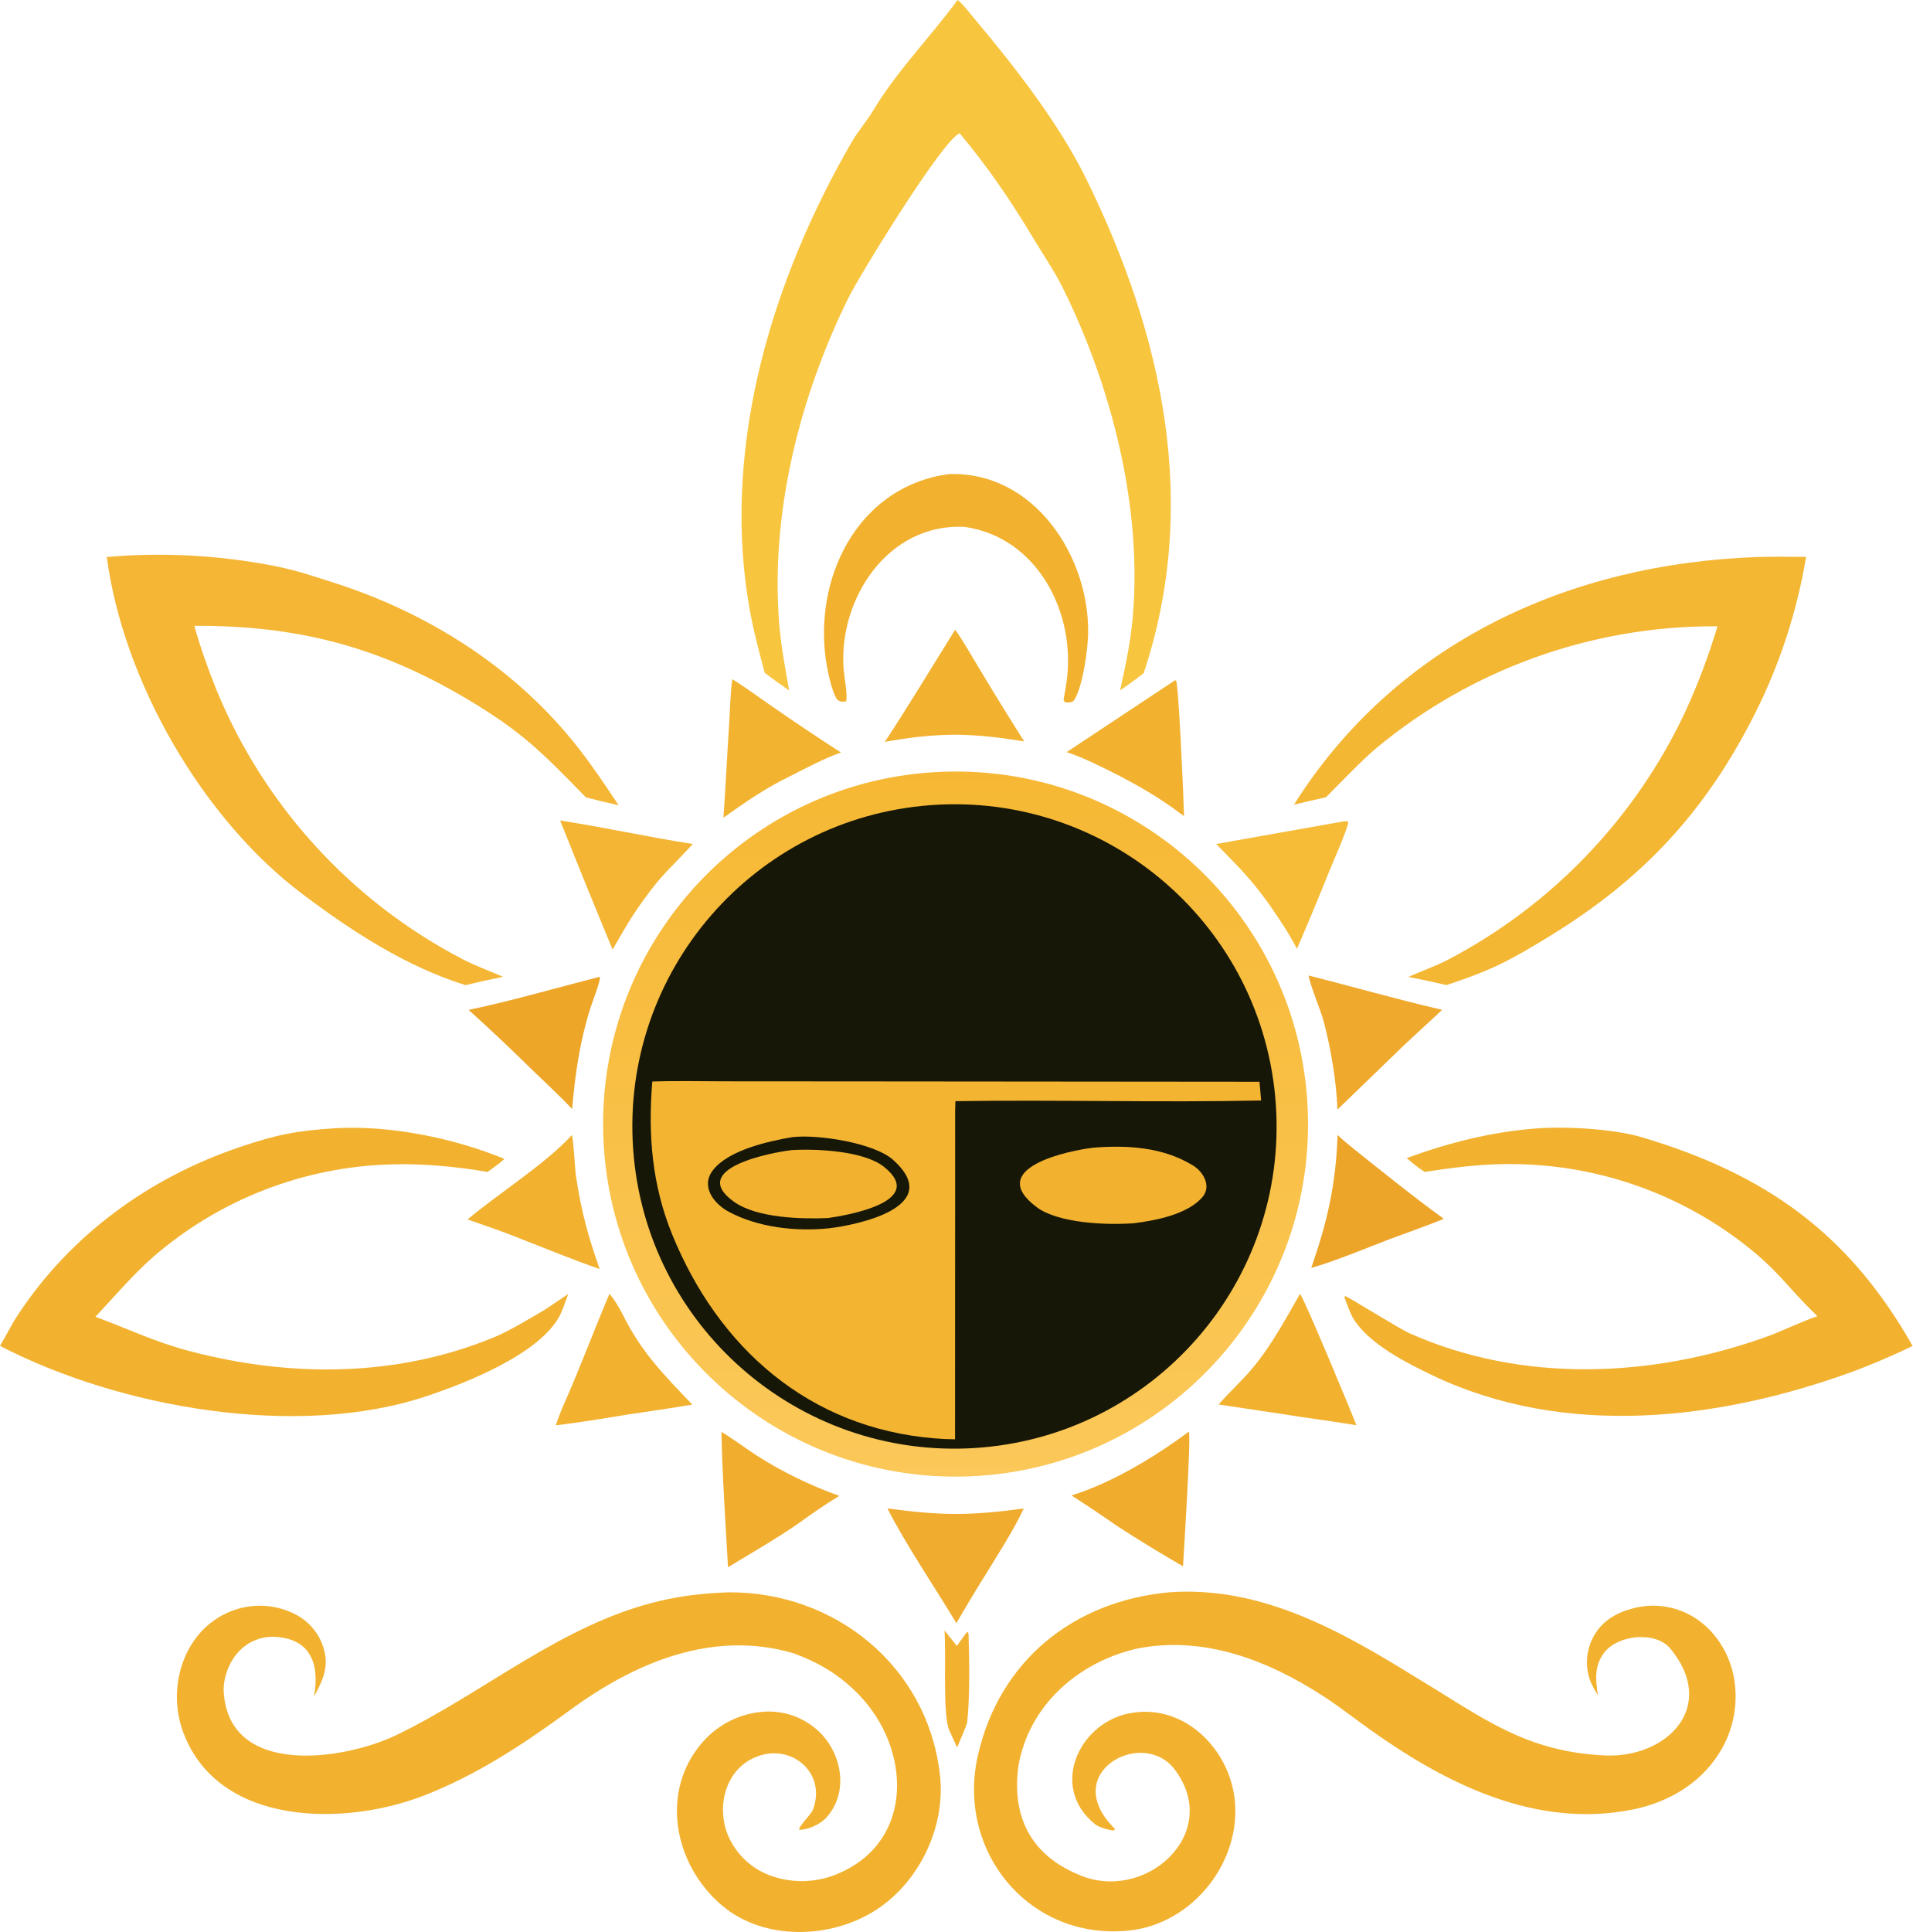
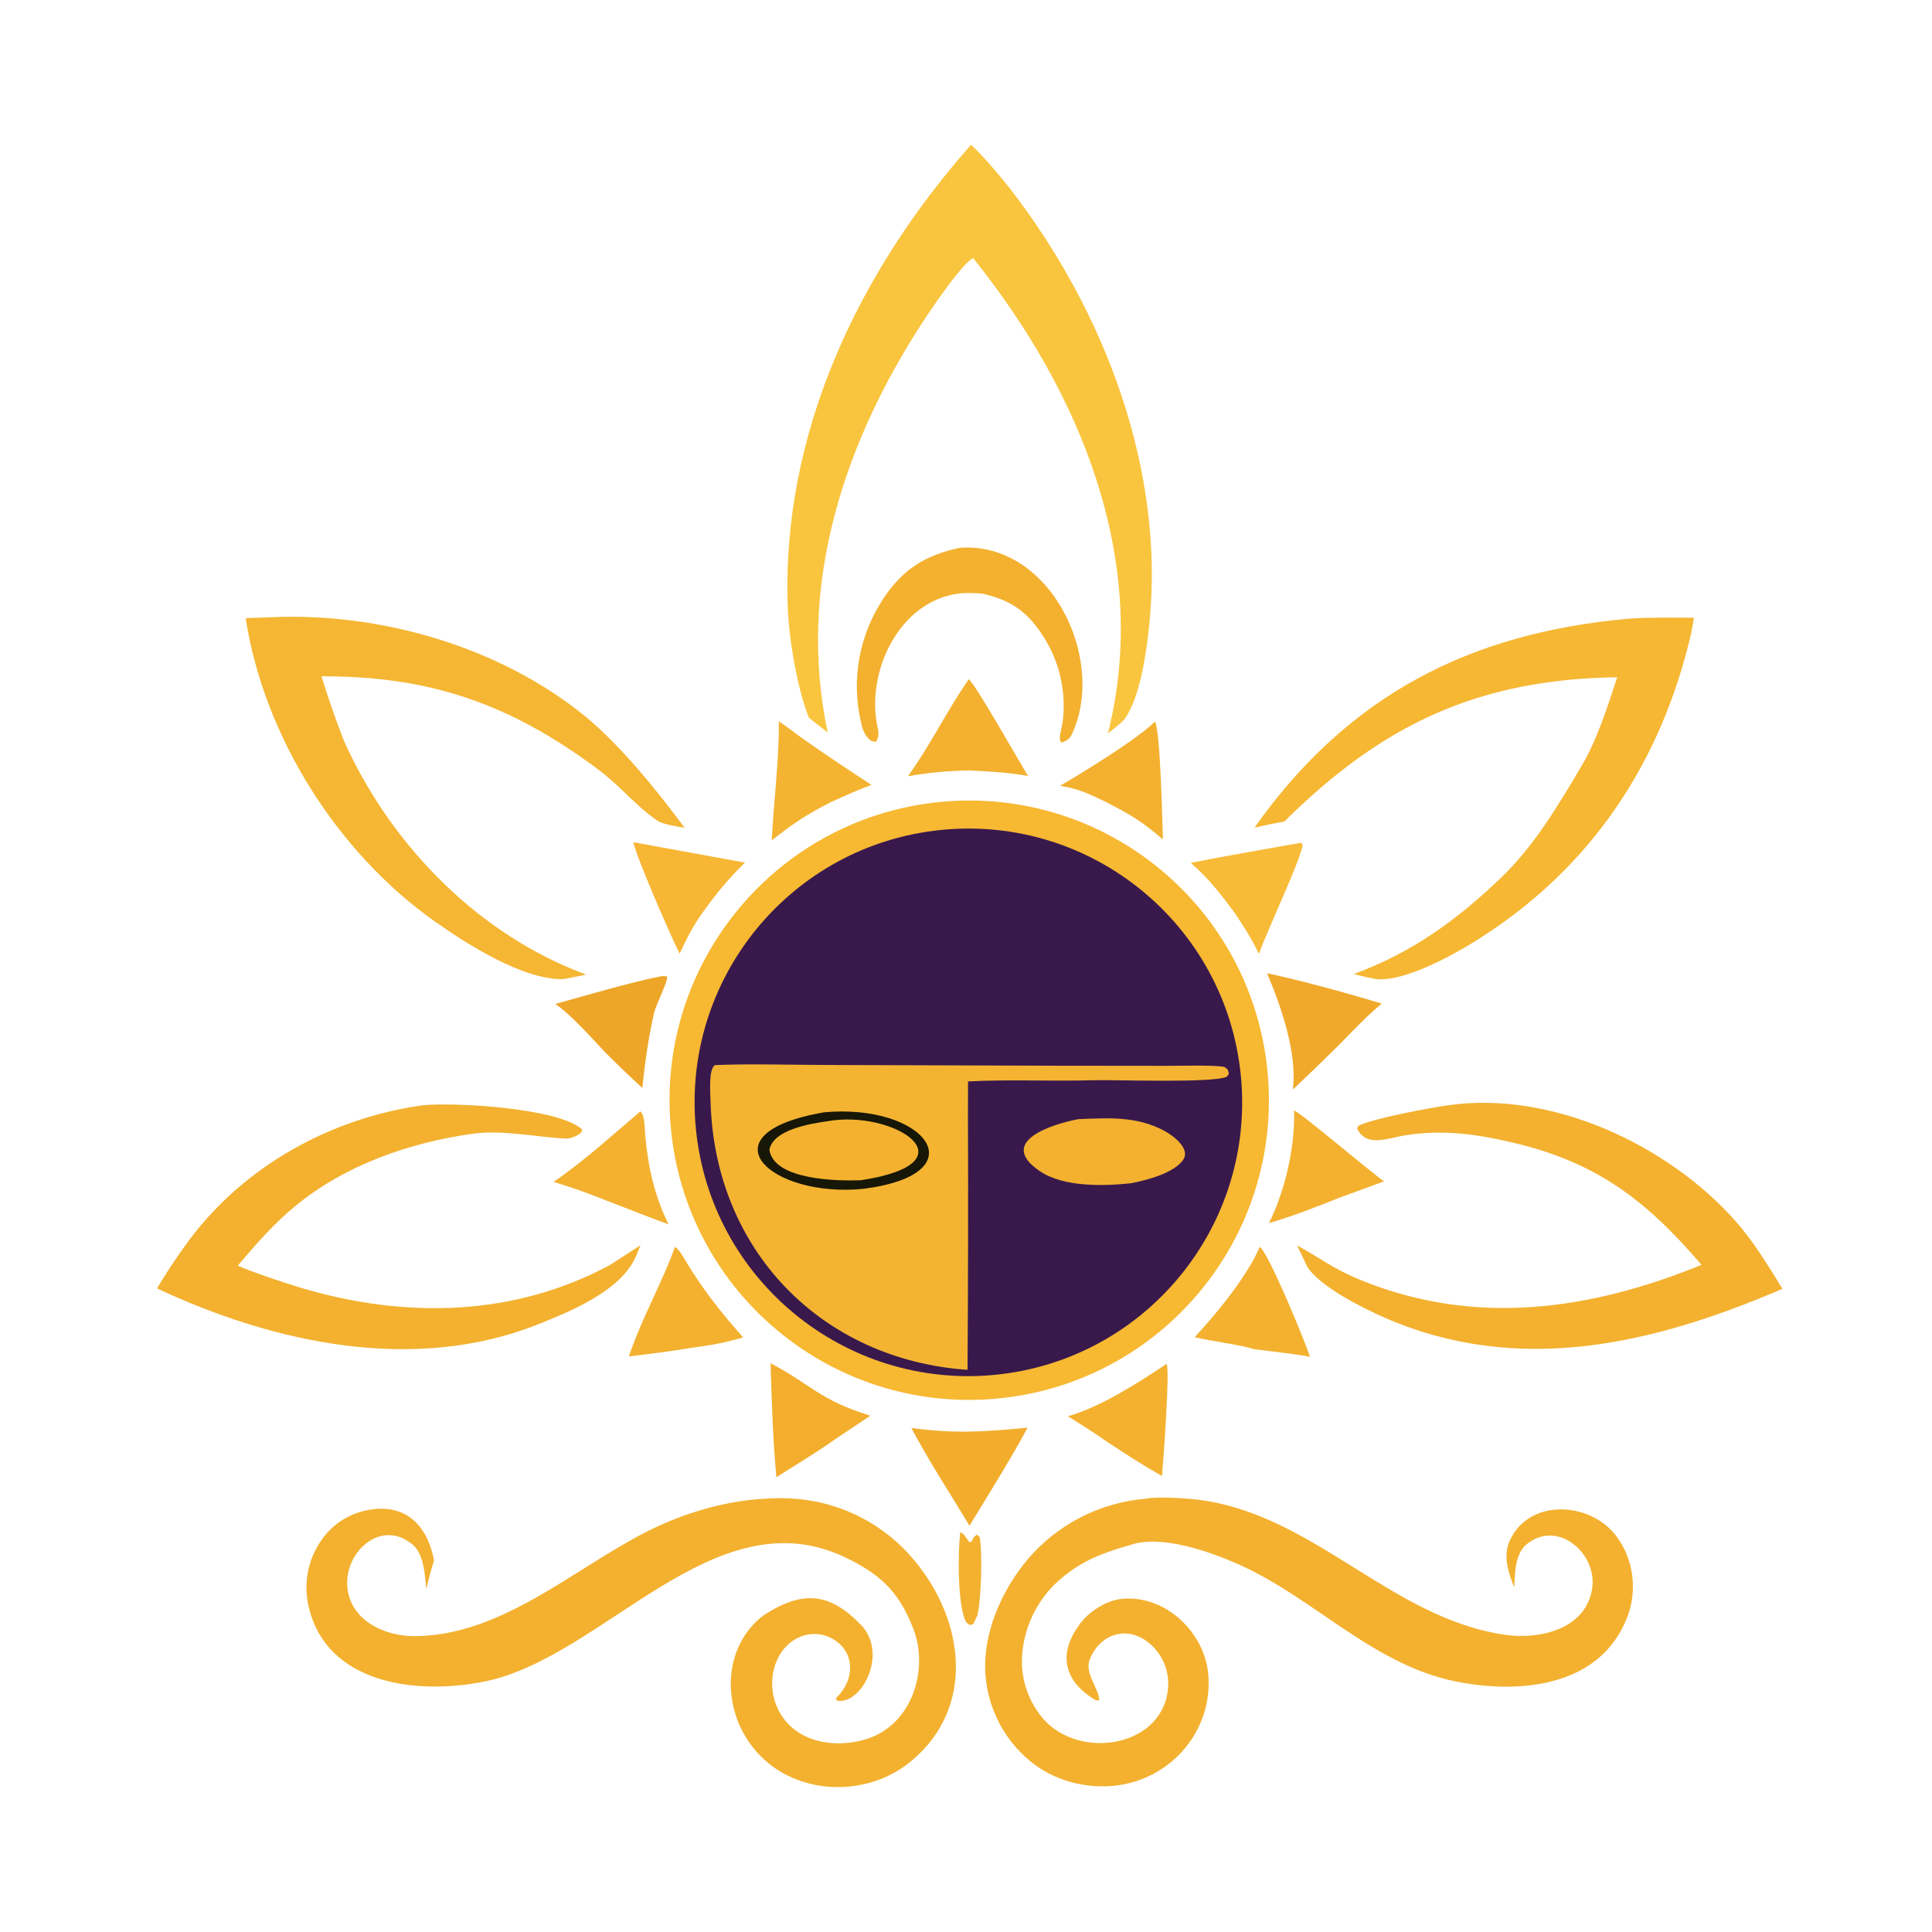
- <svg xmlns="http://www.w3.org/2000/svg" width="202" height="204" viewBox="0 0 202 204" fill="none">
-   <path d="M99.593 81.489C120.134 80.754 137.382 96.807 138.124 117.349C138.865 137.889 122.817 155.144 102.276 155.891C81.727 156.639 64.463 140.583 63.722 120.032C62.981 99.483 79.042 82.224 99.593 81.489Z" fill="url(#paint0_linear_153_1341)" />
-   <path d="M98.296 85.016C117.107 83.624 133.46 97.804 134.747 116.623C136.034 135.442 121.764 151.714 102.938 152.898C84.26 154.07 68.142 139.936 66.865 121.264C65.588 102.594 79.632 86.397 98.296 85.016Z" fill="#171707" />
-   <path d="M68.892 114.2C71.309 114.11 74.179 114.175 76.626 114.177L91.014 114.186L133.023 114.223L133.195 116.201C122.544 116.426 111.616 116.113 100.906 116.273C100.853 117.381 100.882 118.667 100.878 119.79L100.867 151.976C100.142 151.971 99.419 151.936 98.697 151.875C85.381 150.779 75.855 142.266 70.996 130.355C68.845 125.083 68.437 119.791 68.892 114.2Z" fill="#F3B432" />
-   <path d="M83.686 120.069C86.402 119.752 92.335 120.687 94.323 122.469C99.891 127.46 90.418 129.373 87.511 129.699C84.071 130.055 80.054 129.613 76.965 127.948C75.376 127.092 73.994 125.271 75.275 123.587C76.913 121.435 81.161 120.501 83.686 120.069Z" fill="#171707" />
-   <path d="M83.591 121.442C86.296 121.275 91.262 121.533 93.353 123.2C98.045 126.938 89.185 128.365 87.45 128.614C84.585 128.737 79.927 128.603 77.538 126.908C72.547 123.366 81.538 121.683 83.591 121.442Z" fill="#F2B230" />
-   <path d="M115.554 121.177C119.059 120.908 122.74 121.124 125.835 122.968C127.012 123.584 128.03 125.218 126.979 126.422C125.392 128.241 122.035 128.87 119.791 129.158C116.948 129.375 111.782 129.186 109.484 127.46C103.926 123.29 113.051 121.449 115.554 121.177Z" fill="#F2B230" />
-   <path d="M76.95 168.133C88.164 168.064 97.878 175.903 99.247 187.2C99.955 192.584 97.308 198.402 92.813 201.479C88.042 204.745 80.766 205.033 76.237 201.187C71.132 196.853 69.655 189.075 74.255 183.897C75.903 182.03 78.225 180.893 80.711 180.737C82.812 180.603 84.877 181.338 86.422 182.768C88.947 185.09 89.707 189.319 87.221 191.976C86.599 192.641 85.324 193.228 84.402 193.206C84.36 192.779 85.658 191.631 85.87 191.058C87.302 187.189 83.584 184.035 79.885 185.498C76.525 186.828 75.621 190.913 76.939 193.912C77.765 195.773 79.292 197.232 81.188 197.975C83.614 198.912 86.315 198.836 88.686 197.764C96.659 194.238 96.133 184.572 90.751 178.989C88.708 176.869 86.561 175.588 83.816 174.57C75.261 172.06 67.06 175.54 60.178 180.588C55.341 184.137 50.329 187.451 44.706 189.619C36.383 192.831 23.135 192.881 19.372 182.974C17.482 177.997 19.541 171.731 24.845 169.968C26.976 169.261 29.304 169.454 31.289 170.505C32.688 171.252 33.731 172.527 34.184 174.047C34.778 176.019 34.077 177.478 33.165 179.136C33.774 175.757 32.849 172.971 28.914 172.832C27.601 172.794 26.33 173.292 25.392 174.211C24.282 175.278 23.566 177.059 23.624 178.569C24.109 187.694 36.332 185.877 41.873 183.202C51.232 178.685 59.331 171.493 69.649 169.048C72.061 168.476 74.496 168.217 76.95 168.133Z" fill="#F2B230" />
-   <path d="M123.525 168.128C133.251 167.444 141.666 172.239 149.616 177.159C156.507 181.301 161.019 184.965 169.493 185.357C176.036 185.66 181.467 180.217 176.416 174.076C174.873 172.2 170.827 172.589 169.382 174.562C168.372 175.94 168.522 177.37 168.76 179.008C168.435 178.458 168.062 177.852 167.873 177.245C167.391 175.724 167.568 174.07 168.364 172.688C169.291 171.077 170.823 170.232 172.576 169.798C174.75 169.247 177.056 169.609 178.958 170.799C181.044 172.095 182.497 174.332 183.041 176.708C183.696 179.658 183.13 182.748 181.472 185.272C179.411 188.457 176.042 190.339 172.452 191.065C162.243 193.131 152.711 188.358 144.637 182.588C143.095 181.487 141.453 180.201 139.855 179.16C133.948 175.312 127.12 172.645 119.987 174.097C113.799 175.563 108.669 180.092 107.561 186.469C106.843 191.747 108.814 195.785 113.828 197.906C120.828 201.063 129.177 193.656 124.079 186.856C120.694 182.338 111.717 187.205 117.767 193.121L117.633 193.281C117.165 193.265 116.06 192.937 115.699 192.652C110.629 188.643 114.122 181.545 119.746 180.833C125.191 180.063 129.729 184.643 130.387 189.851C131.207 196.557 125.963 203.149 119.245 203.847C108.752 204.938 100.969 195.536 103.278 185.356C105.548 175.354 113.395 169.038 123.525 168.128Z" fill="#F2B230" />
-   <path d="M101.134 0C101.464 0.152 102.711 1.733 103.02 2.099C107.214 7.09 111.881 13.093 114.743 18.927C122.841 35.428 126.722 53.265 120.792 71.073C119.954 71.744 119.18 72.288 118.297 72.903C118.868 70.284 119.399 67.88 119.635 65.175C120.657 53.5 117.384 40.724 112.201 30.306C111.405 28.708 110.083 26.734 109.146 25.175C106.718 21.129 104.39 17.712 101.359 14.076C99.627 14.652 90.777 29.08 89.609 31.447C84.478 41.847 81.393 54.029 82.28 65.679C82.465 68.104 82.922 70.508 83.343 72.905C82.416 72.273 81.653 71.725 80.768 71.036C80.044 68.357 79.391 65.877 78.96 63.062C76.412 46.427 81.68 29.291 89.968 14.97C90.623 13.839 91.546 12.793 92.205 11.691C94.737 7.463 98.269 3.914 101.134 0Z" fill="#F8C53F" />
-   <path d="M13.249 58.668C18.529 58.382 23.825 58.751 29.014 59.767C31.405 60.247 33.047 60.825 35.308 61.547C44.609 64.518 53.256 69.813 59.657 77.244C61.835 79.772 63.472 82.231 65.335 85.022C64.18 84.768 63.029 84.493 61.883 84.197C57.167 79.359 55.085 77.228 49.278 73.781C39.959 68.249 31.354 66.034 20.523 66.08C21.21 68.51 21.903 70.426 22.83 72.772C27.868 85.064 37.101 95.172 48.89 101.299C50.079 101.914 51.855 102.6 53.129 103.139C51.801 103.405 50.479 103.7 49.164 104.022C42.836 102.036 37.186 98.351 31.927 94.392C21.369 86.445 13.017 71.936 11.279 58.815L13.249 58.668Z" fill="#F4B634" />
-   <path d="M185.681 58.813C187.381 58.766 189.051 58.79 190.749 58.806C189.788 64.597 187.951 70.207 185.303 75.445C180.121 85.692 173.532 92.801 163.704 98.826C159.464 101.425 157.536 102.452 152.771 104.013C151.433 103.701 150.09 103.414 148.743 103.15C150.011 102.598 151.688 101.981 152.853 101.377C163.895 95.614 172.738 86.379 178.017 75.096C179.347 72.189 180.475 69.194 181.392 66.132C181.262 66.13 181.131 66.13 181.001 66.13C168.032 66.131 155.467 70.647 145.466 78.904C143.886 80.212 141.555 82.672 140.045 84.18C138.922 84.424 137.781 84.703 136.659 84.964C147.49 67.801 165.792 59.491 185.681 58.813Z" fill="#F4B734" />
-   <path d="M162.291 119.151C165.302 118.914 170.409 119.194 173.344 120.064C186.531 123.977 195.282 130.268 202 142.113C200.225 143 197.482 144.168 195.636 144.841C181.518 149.986 165.227 151.898 151.262 145.208C148.554 143.913 144.776 141.997 143.047 139.418C142.66 138.838 142.291 137.789 142.041 137.12C141.991 137.001 142.02 137.089 142.033 136.843C142.419 136.922 147.671 140.248 148.897 140.793C160.784 146.08 174.449 145.486 186.528 141.161C188.365 140.503 190.063 139.616 191.951 138.974C188.558 135.738 187.855 134.075 183.531 130.856C176.348 125.53 167.601 122.739 158.662 122.921C155.812 122.971 153.278 123.323 150.468 123.741C149.795 123.332 149.174 122.791 148.564 122.289C152.991 120.653 157.586 119.502 162.291 119.151Z" fill="#F2B230" />
-   <path d="M35.367 119.132C41.095 118.784 47.954 120.161 53.277 122.373C52.666 122.915 52.157 123.271 51.493 123.745C48.289 123.195 44.632 122.843 41.392 122.946C32.06 123.182 23.104 126.671 16.072 132.811C13.963 134.68 12.03 136.968 10.076 139.04C13.625 140.338 16.235 141.662 20.004 142.655C30.613 145.456 41.867 145.444 52.117 141.228C53.828 140.525 55.852 139.271 57.478 138.334L60.018 136.634C59.823 137.17 59.362 138.46 59.121 138.917C56.979 142.986 49.244 146.017 45.079 147.413C31.419 151.992 12.577 148.64 0 142.112C0.647 141.023 1.186 139.915 1.887 138.846C7.438 130.393 15.774 124.348 25.31 121.124C29.225 119.8 31.241 119.407 35.367 119.132Z" fill="#F2B230" />
-   <path d="M100.226 50.059C109.154 49.746 115.032 58.656 114.924 66.832C114.901 68.542 114.355 72.648 113.386 74.014C112.985 74.244 112.924 74.19 112.462 74.142L112.324 73.9C112.45 73.259 112.558 72.614 112.648 71.968C113.669 64.707 109.557 56.705 101.843 55.63C93.862 55.236 88.563 63.123 89.095 70.609C89.138 71.226 89.562 73.607 89.356 74.064C88.897 74.101 88.862 74.144 88.458 73.911C87.8 73.087 87.278 70.273 87.15 69.124C86.161 60.285 91.016 51.267 100.226 50.059Z" fill="#F2B230" />
-   <path d="M64.362 136.633C64.71 136.921 65.473 138.206 65.691 138.649C67.713 142.762 70.023 145.067 73.118 148.311C70.908 148.694 68.601 149.012 66.377 149.347C63.831 149.759 61.259 150.204 58.699 150.496C58.971 149.682 59.287 148.881 59.635 148.094C61.306 144.318 62.746 140.428 64.362 136.633Z" fill="#F2B230" />
-   <path d="M137.304 136.617C137.781 137.192 142.614 148.835 143.262 150.49C140.769 150.08 138.185 149.748 135.665 149.347L128.697 148.298C129.818 147.021 131.075 145.888 132.165 144.605C134.226 142.181 135.719 139.369 137.304 136.617Z" fill="#F2B230" />
-   <path d="M138.207 103.008C142.903 104.187 147.593 105.541 152.312 106.626C150.427 108.411 148.724 109.902 146.831 111.77L141.253 117.16C141.158 114.249 140.559 110.751 139.822 107.917C139.493 106.651 138.398 104.153 138.207 103.008Z" fill="#EFA92C" />
-   <path d="M63.295 103.148L63.373 103.231C63.355 103.766 62.554 105.806 62.345 106.466C61.239 109.975 60.733 113.451 60.428 117.101C58.882 115.46 56.631 113.413 54.947 111.739C53.162 110.003 51.343 108.301 49.492 106.634C53.9 105.719 58.869 104.282 63.295 103.148Z" fill="#EDA628" />
-   <path d="M141.271 119.844C141.847 120.396 142.455 120.893 143.078 121.391C146.184 123.871 149.267 126.361 152.487 128.692C150.777 129.41 148.601 130.153 146.836 130.815C144.548 131.705 140.755 133.249 138.482 133.883C140.209 128.936 141.08 125.097 141.271 119.844Z" fill="#EDA529" />
-   <path d="M141.666 86.771C142.026 86.709 141.973 86.718 142.335 86.721L142.41 86.885C141.968 88.385 141.018 90.463 140.397 91.977C139.293 94.73 138.153 97.469 136.978 100.192C136.128 98.535 135.051 96.947 133.99 95.418C131.966 92.619 130.844 91.585 128.449 89.118L141.666 86.771Z" fill="#F6BC38" />
-   <path d="M59.16 86.641C63.837 87.349 68.489 88.399 73.169 89.115C70.885 91.635 70 92.174 67.905 95.112C66.611 96.904 65.788 98.356 64.702 100.27C62.824 95.74 60.977 91.196 59.16 86.641Z" fill="#F3B533" />
-   <path d="M60.397 119.848C60.58 120.357 60.713 123.376 60.834 124.197C61.366 127.813 62.126 130.576 63.334 133.994C60.814 133.142 57.857 131.914 55.338 130.945C53.393 130.137 51.373 129.456 49.383 128.761C52.461 126.153 57.679 122.857 60.397 119.848Z" fill="#F2B230" />
-   <path d="M93.731 159.277C99.457 160.039 102.405 160.055 108.121 159.283C107.12 161.48 105.302 164.275 104.006 166.402C102.977 168.048 101.978 169.711 101.009 171.393C98.844 167.77 95.57 162.943 93.731 159.277Z" fill="#F0AC2E" />
-   <path d="M76.195 151.203C76.646 151.397 79.234 153.253 79.883 153.667C82.633 155.422 85.573 156.857 88.647 157.948C87.149 158.845 85.692 159.875 84.274 160.892C82.309 162.281 78.99 164.208 76.889 165.484C76.628 160.819 76.286 155.852 76.195 151.203Z" fill="#F1AE2E" />
-   <path d="M124.079 71.844L124.204 71.853C124.485 72.142 125.033 84.828 125.051 86.18C122.626 84.35 120.809 83.281 118.149 81.882C116.336 80.977 114.586 80.06 112.66 79.414L124.079 71.844Z" fill="#F2B230" />
-   <path d="M77.343 71.719C78.479 72.404 80.122 73.608 81.264 74.392C83.752 76.125 86.27 77.814 88.818 79.458C87.196 80.001 85.008 81.166 83.442 81.958C80.783 83.259 78.802 84.642 76.404 86.341C76.643 83.088 76.784 79.817 77.001 76.566C77.094 75.152 77.137 73.077 77.343 71.719Z" fill="#F2B331" />
-   <path d="M125.555 151.172C125.818 151.509 125.034 163.863 124.945 165.385C122.712 164.102 120.069 162.491 117.923 161.091C116.358 159.997 114.77 158.935 113.164 157.903C117.44 156.583 121.974 153.829 125.555 151.172Z" fill="#F0AC2C" />
-   <path d="M100.875 66.5C101.379 67.104 102.864 69.653 103.33 70.425C104.907 73.068 106.521 75.689 108.174 78.286C105.526 77.867 103.557 77.612 100.874 77.576C98.253 77.598 96.016 77.876 93.453 78.334C95.987 74.48 98.425 70.418 100.875 66.5Z" fill="#F2B230" />
-   <path d="M102.153 172.278L102.293 172.505C102.373 175.242 102.45 179.159 102.144 181.902C102.119 182.118 101.231 184.174 101.086 184.514L100.26 182.714C99.538 181.041 99.944 174.763 99.75 172.16L101.056 173.79L102.153 172.278Z" fill="#F2B230" />
-   <defs>
-     <linearGradient id="paint0_linear_153_1341" x1="100.923" y1="81.465" x2="100.923" y2="155.916" gradientUnits="userSpaceOnUse">
-       <stop stop-color="#F6B834" />
-       <stop offset="1" stop-color="#FBC859" />
-     </linearGradient>
-   </defs>
+ <svg xmlns="http://www.w3.org/2000/svg" width="80" height="80" viewBox="0 0 80 80" fill="none">
+   <path d="M39.01 33.2C45.831 32.58 51.865 37.604 52.49 44.424C53.116 51.245 48.097 57.282 41.277 57.913C34.449 58.545 28.404 53.519 27.777 46.691C27.151 39.863 32.182 33.821 39.01 33.2Z" fill="#F7B832" />
+   <path d="M38.971 34.366C45.207 33.742 50.766 38.297 51.38 44.534C51.995 50.77 47.433 56.322 41.195 56.929C34.97 57.534 29.431 52.982 28.817 46.758C28.204 40.533 32.748 34.988 38.971 34.366Z" fill="#39194C" />
+   <path d="M29.6 44.104C30.982 44.042 32.797 44.095 34.207 44.098L43.622 44.129L48.377 44.134C48.906 44.134 50.277 44.093 50.706 44.181C50.885 44.334 50.826 44.241 50.886 44.47L50.8 44.583C50.253 44.86 46.153 44.703 45.238 44.73C43.593 44.779 41.767 44.69 40.084 44.779L40.081 46.2C40.093 49.708 40.087 53.215 40.063 56.722C34.021 56.303 29.582 51.766 29.423 45.604C29.414 45.25 29.332 44.292 29.6 44.104Z" fill="#F4B432" />
+   <path d="M34.122 46.058C38.31 45.676 40.564 48.595 35.771 49.225C31.869 49.625 29.033 46.939 34.122 46.058Z" fill="#171707" />
+   <path d="M34.248 46.43C36.994 45.923 40.42 48.141 35.643 48.872C34.682 48.905 32.072 48.874 31.859 47.622C31.991 46.783 33.553 46.527 34.248 46.43Z" fill="#F3B12F" />
+   <path d="M44.651 46.342C45.892 46.293 47.066 46.21 48.205 46.821C48.573 47.019 49.342 47.577 48.969 48.059C48.556 48.595 47.465 48.873 46.821 48.997C45.687 49.115 44.041 49.163 43.054 48.493C41.243 47.262 43.601 46.541 44.651 46.342Z" fill="#F3B12F" />
+   <path d="M31.588 62.063C32.071 62.024 32.555 62.026 33.037 62.069C34.927 62.242 36.67 63.164 37.876 64.63C39.901 67.061 40.437 70.661 37.739 72.918C35.837 74.508 32.759 74.361 31.186 72.367C29.895 70.756 29.883 68.227 31.602 66.896C33.233 65.837 34.343 65.934 35.647 67.279C36.809 68.476 35.655 70.639 34.639 70.416L34.627 70.301C35.397 69.579 35.437 68.415 34.479 67.861C34.133 67.661 33.722 67.606 33.336 67.709C32.173 68.027 31.733 69.413 32.097 70.482C32.648 72.095 34.446 72.464 35.9 72.004C37.781 71.408 38.498 69.091 37.791 67.375C37.186 65.84 36.38 65.142 34.931 64.456C29.557 61.958 24.994 68.596 20.11 69.618C17.343 70.197 13.486 69.783 12.766 66.461C12.573 65.562 12.748 64.624 13.253 63.857C13.694 63.169 14.397 62.692 15.198 62.536C16.774 62.218 17.687 63.138 17.974 64.612C17.858 64.956 17.743 65.439 17.645 65.798C17.602 65.23 17.553 64.366 17.105 63.977C15.821 62.866 14.306 64.21 14.377 65.636C14.45 67.08 15.914 67.763 17.184 67.751C20.791 67.715 23.711 64.987 26.773 63.426C28.235 62.683 29.95 62.161 31.588 62.063Z" fill="#F3B12F" />
+   <path d="M47.436 62.059C47.87 61.967 48.945 62.029 49.408 62.078C54.311 62.569 57.541 67.011 62.329 67.694C63.778 67.902 65.728 67.45 65.936 65.707C66.104 64.303 64.497 62.909 63.217 63.942C62.734 64.331 62.722 65.152 62.703 65.737C62.459 65.112 62.22 64.441 62.523 63.78C63.319 62.05 65.783 62.182 66.87 63.535C67.708 64.578 67.844 66.059 67.257 67.252C66.068 69.816 62.987 70.115 60.526 69.672C56.951 69.06 54.502 66.211 51.292 64.779C50.107 64.251 48.047 63.519 46.785 63.981C45.735 64.279 44.869 64.591 44.001 65.309C43.044 66.09 42.442 67.223 42.33 68.453C42.238 69.442 42.553 70.425 43.202 71.176C44.744 72.936 48.281 72.319 48.373 69.78C48.39 69.203 48.177 68.642 47.78 68.221C46.883 67.265 45.605 67.53 45.126 68.707C44.889 69.292 45.517 69.919 45.517 70.409C45.366 70.415 45.352 70.391 45.23 70.313C44.018 69.529 43.844 68.434 44.691 67.28C45.058 66.75 45.798 66.268 46.458 66.205C48.266 66.033 49.889 67.602 50.033 69.343C50.228 71.701 48.447 73.705 46.15 73.942C44.902 74.072 43.598 73.712 42.64 72.91C41.583 72.031 40.924 70.764 40.809 69.394C40.669 67.662 41.465 65.862 42.565 64.555C43.796 63.114 45.547 62.217 47.436 62.059Z" fill="#F3B12F" />
+   <path d="M40.207 5.996C40.625 6.355 41.472 7.358 41.819 7.805C45.745 12.875 48.281 19.509 47.578 25.974C47.462 27.044 47.21 28.896 46.559 29.784C46.47 29.906 46.023 30.256 45.877 30.369C47.669 23.241 44.725 16.212 40.3 10.692C39.894 10.84 38.653 12.665 38.374 13.084C34.992 18.169 32.963 24.189 34.276 30.333L33.494 29.721C33.021 28.535 32.673 26.489 32.622 25.213C32.33 17.985 35.542 11.271 40.207 5.996Z" fill="#F9C53F" />
+   <path d="M11.26 25.557C15.776 25.36 20.726 26.787 24.254 29.681C25.704 30.871 27.223 32.758 28.351 34.279C28.051 34.225 27.442 34.138 27.213 33.979C26.285 33.336 25.712 32.565 24.765 31.859C21.15 29.16 17.829 27.991 13.309 28.004C13.605 28.945 13.873 29.727 14.231 30.647C14.259 30.715 14.29 30.783 14.32 30.85C16.274 35.085 19.862 38.729 24.27 40.355C24.121 40.385 23.428 40.531 23.32 40.542C21.656 40.587 19.303 39.071 18.013 38.161C13.977 35.314 10.93 30.501 10.172 25.596L11.26 25.557Z" fill="#F5B633" />
+   <path d="M67.441 25.619C68.304 25.556 69.269 25.578 70.142 25.579C70.08 25.971 70.021 26.268 69.924 26.655C68.588 31.965 65.609 36.213 60.919 39.074C59.969 39.653 58.212 40.588 57.102 40.55C56.855 40.542 56.324 40.401 56.058 40.331C58.454 39.454 60.332 38.098 62.169 36.33C63.541 35.009 64.517 33.357 65.481 31.728C66.115 30.682 66.585 29.212 66.964 28.044C61.222 28.122 57.236 29.991 53.176 34.023C52.788 34.078 52.333 34.187 51.945 34.27C55.807 28.81 60.826 26.206 67.441 25.619Z" fill="#F6B733" />
+   <path d="M59.927 45.772C64.24 45.135 69.076 47.404 71.879 50.58C72.6 51.396 73.237 52.437 73.807 53.368C68.435 55.674 62.877 56.976 57.347 54.567C56.441 54.172 54.636 53.273 54.122 52.436L53.711 51.573C54.673 52.093 55.199 52.533 56.291 52.983C61.036 54.94 65.832 54.265 70.456 52.374C68.216 49.757 66.172 48.155 62.73 47.334C61.183 46.965 59.78 46.758 58.183 47.011C57.461 47.125 56.584 47.529 56.194 46.729L56.249 46.616C56.854 46.31 59.205 45.874 59.927 45.772Z" fill="#F3B12F" />
+   <path d="M17.479 45.77C18.825 45.632 23.142 45.878 24.11 46.772L24.066 46.894C23.909 47.039 23.614 47.16 23.404 47.145C22.182 47.084 20.827 46.775 19.593 46.944C16.981 47.302 14.301 48.235 12.246 49.924C11.307 50.695 10.615 51.507 9.846 52.405C10.383 52.659 11.919 53.166 12.527 53.345C16.806 54.606 21.277 54.521 25.256 52.382L26.523 51.562C26.457 51.723 26.337 52.028 26.26 52.175C25.568 53.508 23.58 54.32 22.286 54.835C17.166 56.873 11.385 55.636 6.5 53.35C6.914 52.657 7.362 51.986 7.842 51.337C10.144 48.263 13.692 46.307 17.479 45.77Z" fill="#F3B12F" />
+   <path d="M39.747 22.682C43.489 22.416 45.849 27.298 44.38 30.413C44.287 30.61 44.149 30.687 43.95 30.748C43.79 30.601 43.977 30.156 44.011 29.83C44.151 28.61 43.864 27.38 43.198 26.349C42.535 25.302 41.828 24.838 40.65 24.575C40.369 24.562 39.998 24.541 39.728 24.573C37.21 24.877 35.824 27.866 36.348 30.159C36.395 30.364 36.386 30.562 36.259 30.726L36.051 30.668C35.781 30.43 35.713 30.193 35.639 29.848C35.253 28.127 35.578 26.324 36.54 24.846C37.365 23.573 38.307 22.989 39.747 22.682Z" fill="#F3B12F" />
+   <path d="M27.948 51.629C28.128 51.743 28.295 52.054 28.41 52.244C29.098 53.384 29.882 54.387 30.774 55.38C29.894 55.627 29.503 55.692 28.603 55.814C27.738 55.962 26.908 56.062 26.039 56.166C26.608 54.502 27.431 53.092 27.948 51.629Z" fill="#F3B12F" />
+   <path d="M52.166 51.629C52.553 51.93 54.014 55.485 54.246 56.184C53.604 56.056 52.602 55.956 51.928 55.867C51.398 55.69 50.104 55.526 49.469 55.37C50.398 54.361 51.614 52.896 52.166 51.629Z" fill="#F3B12F" />
+   <path d="M52.467 40.301C53.813 40.579 55.894 41.154 57.214 41.557C56.561 42.103 56.036 42.664 55.442 43.272C54.814 43.895 54.178 44.51 53.532 45.115C53.728 43.623 53.043 41.655 52.467 40.301Z" fill="#F0A92A" />
+   <path d="M27.337 40.432C27.445 40.407 27.51 40.421 27.621 40.429C27.668 40.627 27.164 41.597 27.086 41.934C26.846 42.968 26.707 44.001 26.596 45.048C26.074 44.57 25.563 44.08 25.063 43.579C24.508 42.989 23.645 42.014 22.994 41.571C24.308 41.21 26.032 40.694 27.337 40.432Z" fill="#EEA628" />
+   <path d="M53.585 45.98C53.913 46.115 56.649 48.45 57.309 48.917L55.4 49.618C54.474 49.991 53.499 50.37 52.543 50.646C53.218 49.299 53.631 47.487 53.585 45.98Z" fill="#F3B12F" />
+   <path d="M53.879 34.895L53.944 34.991C53.781 35.793 52.519 38.41 52.129 39.499C51.829 38.867 51.486 38.338 51.098 37.76C50.521 36.994 50.036 36.355 49.305 35.729C50.81 35.43 52.366 35.167 53.879 34.895Z" fill="#F8BB37" />
+   <path d="M37.738 59.132C39.597 59.369 40.69 59.294 42.55 59.117C42.098 59.961 41.629 60.737 41.135 61.556L40.145 63.176C39.357 61.869 38.444 60.467 37.738 59.132Z" fill="#F2AD2D" />
+   <path d="M26.515 46.02C26.712 46.184 26.69 46.731 26.719 47.038C26.843 48.348 27.101 49.523 27.686 50.7C26.812 50.377 25.923 50.025 25.051 49.69C24.353 49.407 23.642 49.156 22.92 48.94C24.122 48.129 25.39 46.974 26.515 46.02Z" fill="#F3B12F" />
+   <path d="M26.225 34.875L30.847 35.719C30.162 36.382 29.694 36.959 29.138 37.728C28.705 38.319 28.45 38.832 28.141 39.487C27.759 38.728 26.369 35.54 26.225 34.875Z" fill="#F7B633" />
+   <path d="M40.115 28.125C40.441 28.406 42.168 31.492 42.573 32.133C41.797 31.986 40.917 31.94 40.131 31.901C39.213 31.923 38.496 31.986 37.594 32.141C38.512 30.884 39.217 29.41 40.115 28.125Z" fill="#F3B12F" />
+   <path d="M31.908 56.449C33.534 57.296 33.941 57.98 36.039 58.621L34.638 59.557C33.866 60.107 32.956 60.657 32.148 61.168C32.005 59.612 31.953 58.012 31.908 56.449Z" fill="#F3AE2D" />
+   <path d="M48.305 56.477C48.453 56.687 48.169 60.549 48.115 61.119C47.341 60.682 46.626 60.218 45.885 59.73C45.393 59.376 44.739 58.978 44.221 58.643C45.575 58.264 47.143 57.247 48.305 56.477Z" fill="#F3B12F" />
+   <path d="M32.249 29.867C32.476 30.007 32.999 30.419 33.267 30.604C34.196 31.253 35.137 31.886 36.088 32.502C35.524 32.703 34.979 32.957 34.433 33.2C33.331 33.77 32.94 34.032 31.955 34.799C32.032 33.281 32.271 31.36 32.249 29.867Z" fill="#F4B431" />
+   <path d="M47.816 29.887C48.048 30.104 48.135 34.212 48.155 34.76C47.267 34.004 46.904 33.786 45.862 33.243C45.17 32.902 44.665 32.654 43.891 32.538C44.779 32.032 47.157 30.562 47.816 29.887Z" fill="#F3B12F" />
+   <path d="M39.762 63.438C39.937 63.528 40.019 63.69 40.135 63.857C40.36 63.829 40.175 63.719 40.458 63.541L40.569 63.658C40.685 64.316 40.633 66.223 40.47 66.887C40.419 67.011 40.357 67.129 40.296 67.249L40.156 67.291L40.002 67.168C39.639 66.452 39.664 64.282 39.762 63.438Z" fill="#F3B12F" />
</svg>
